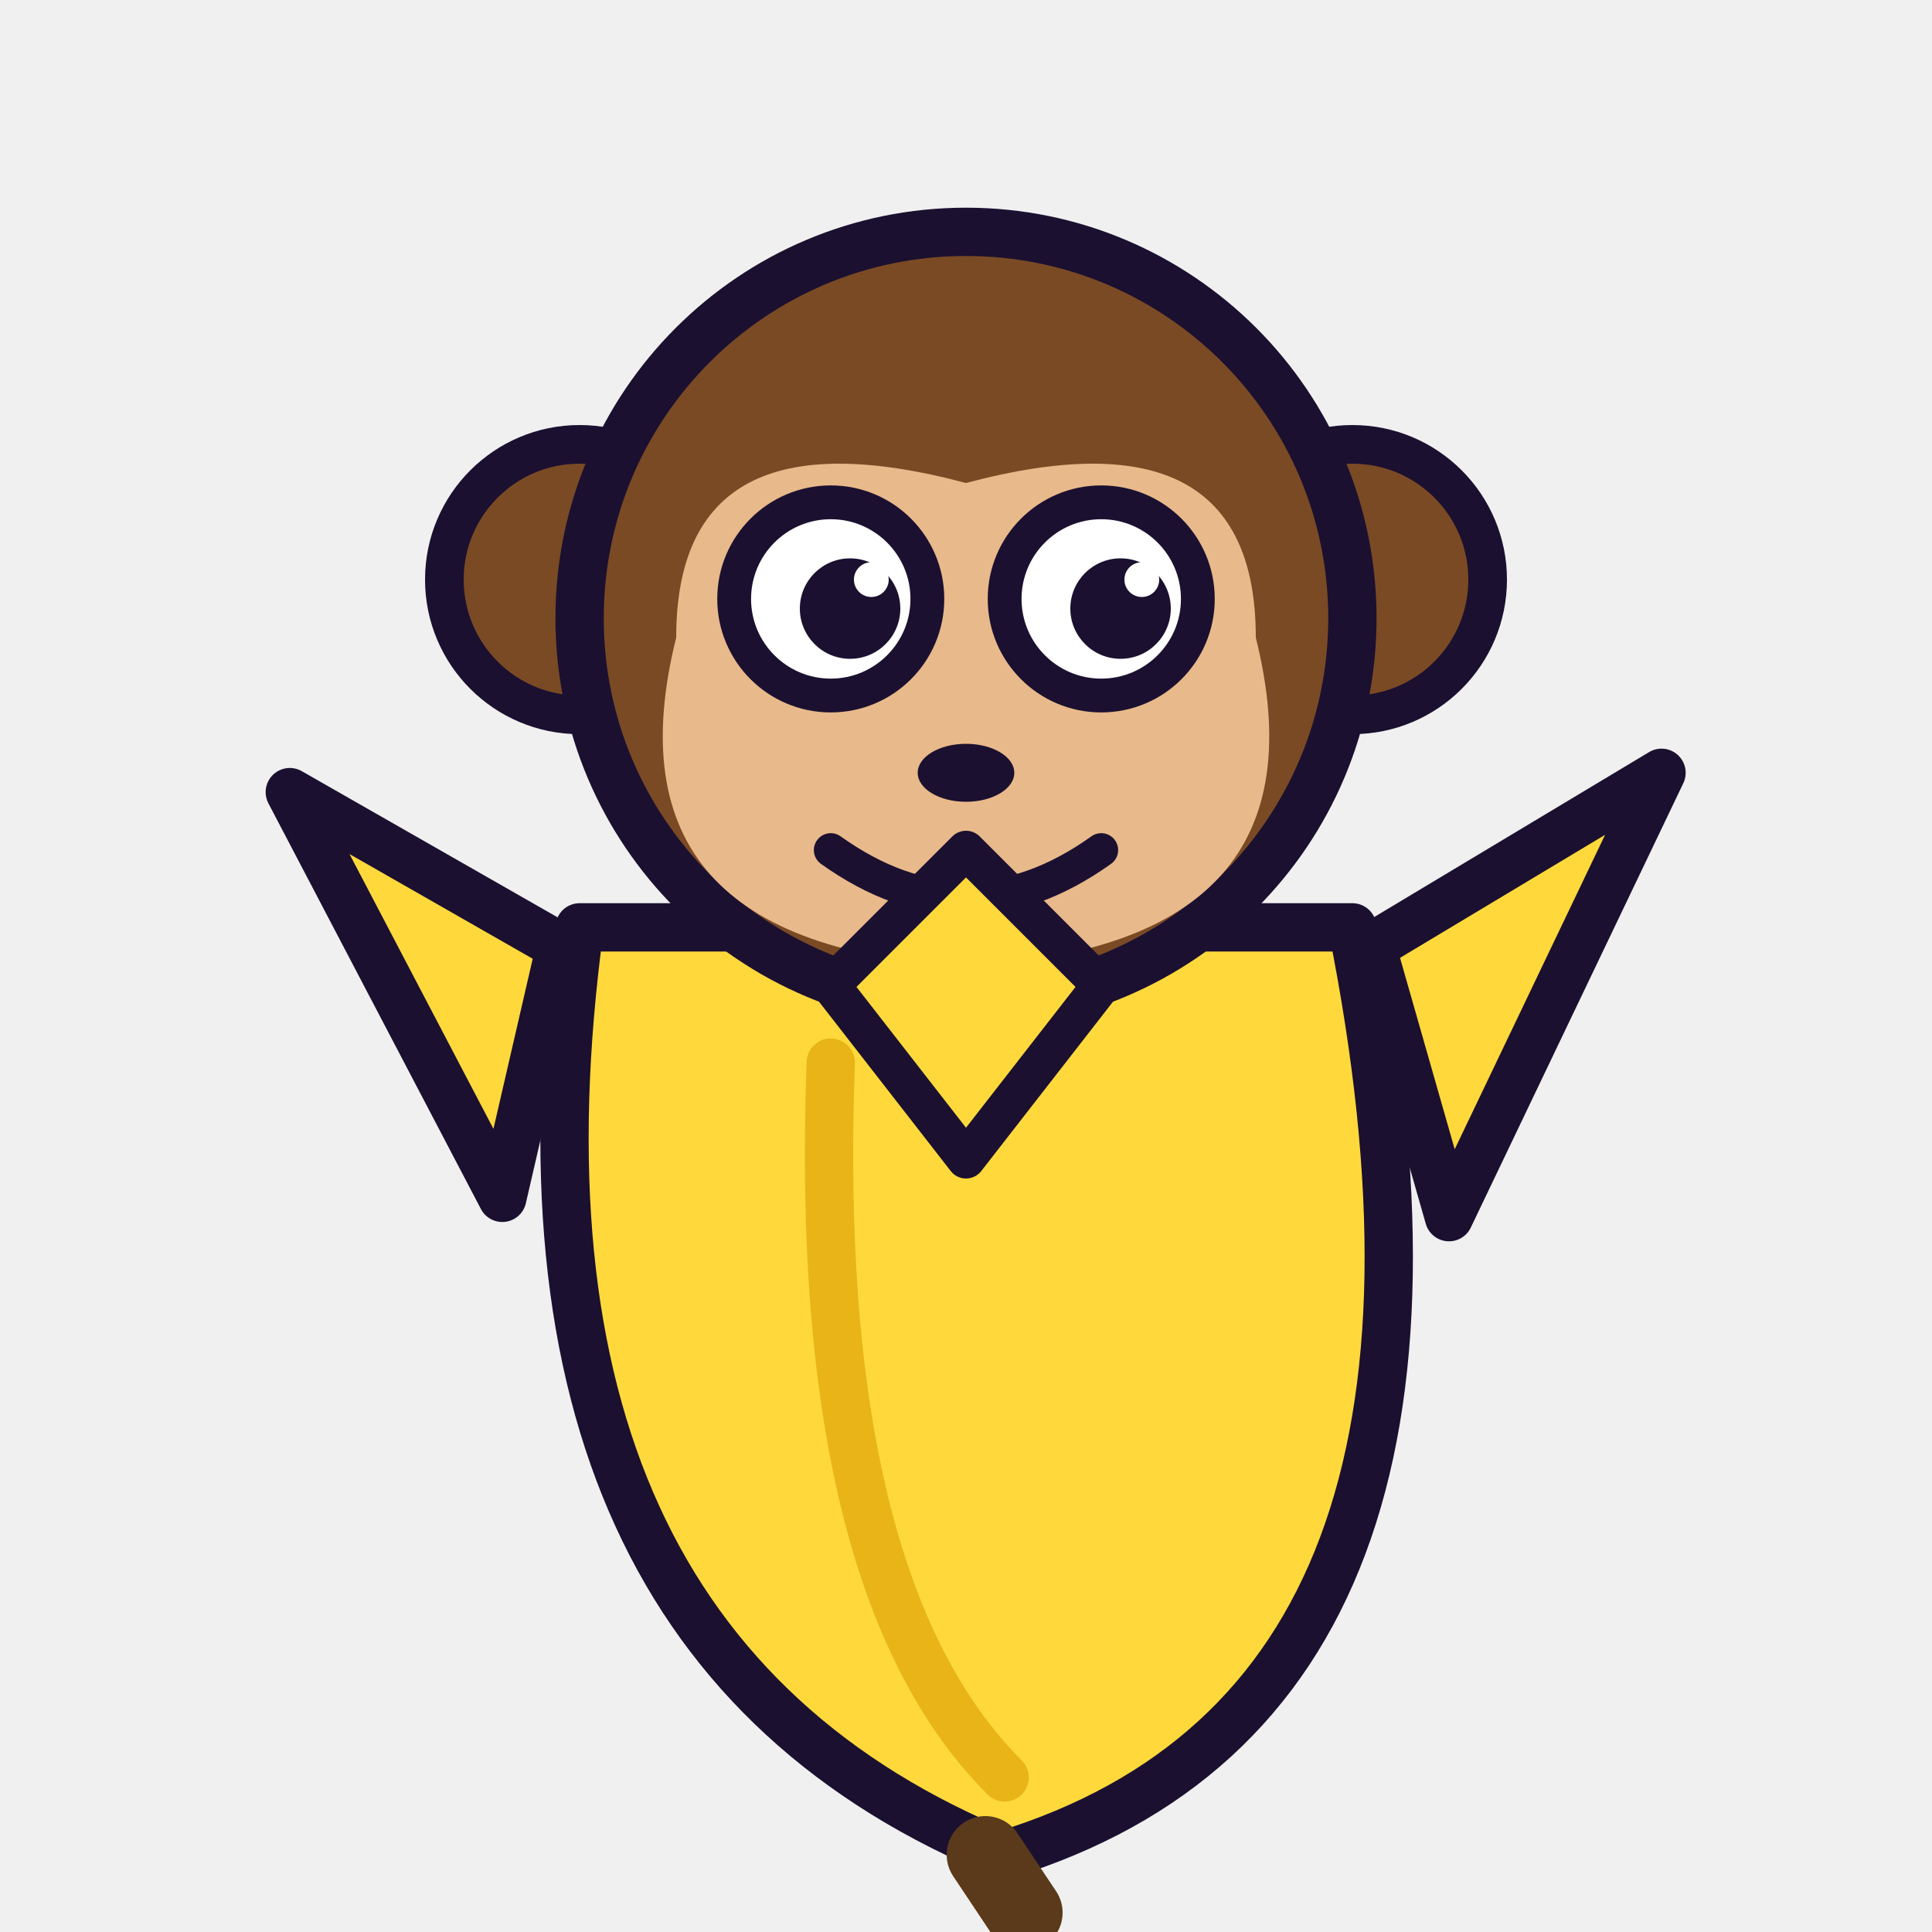
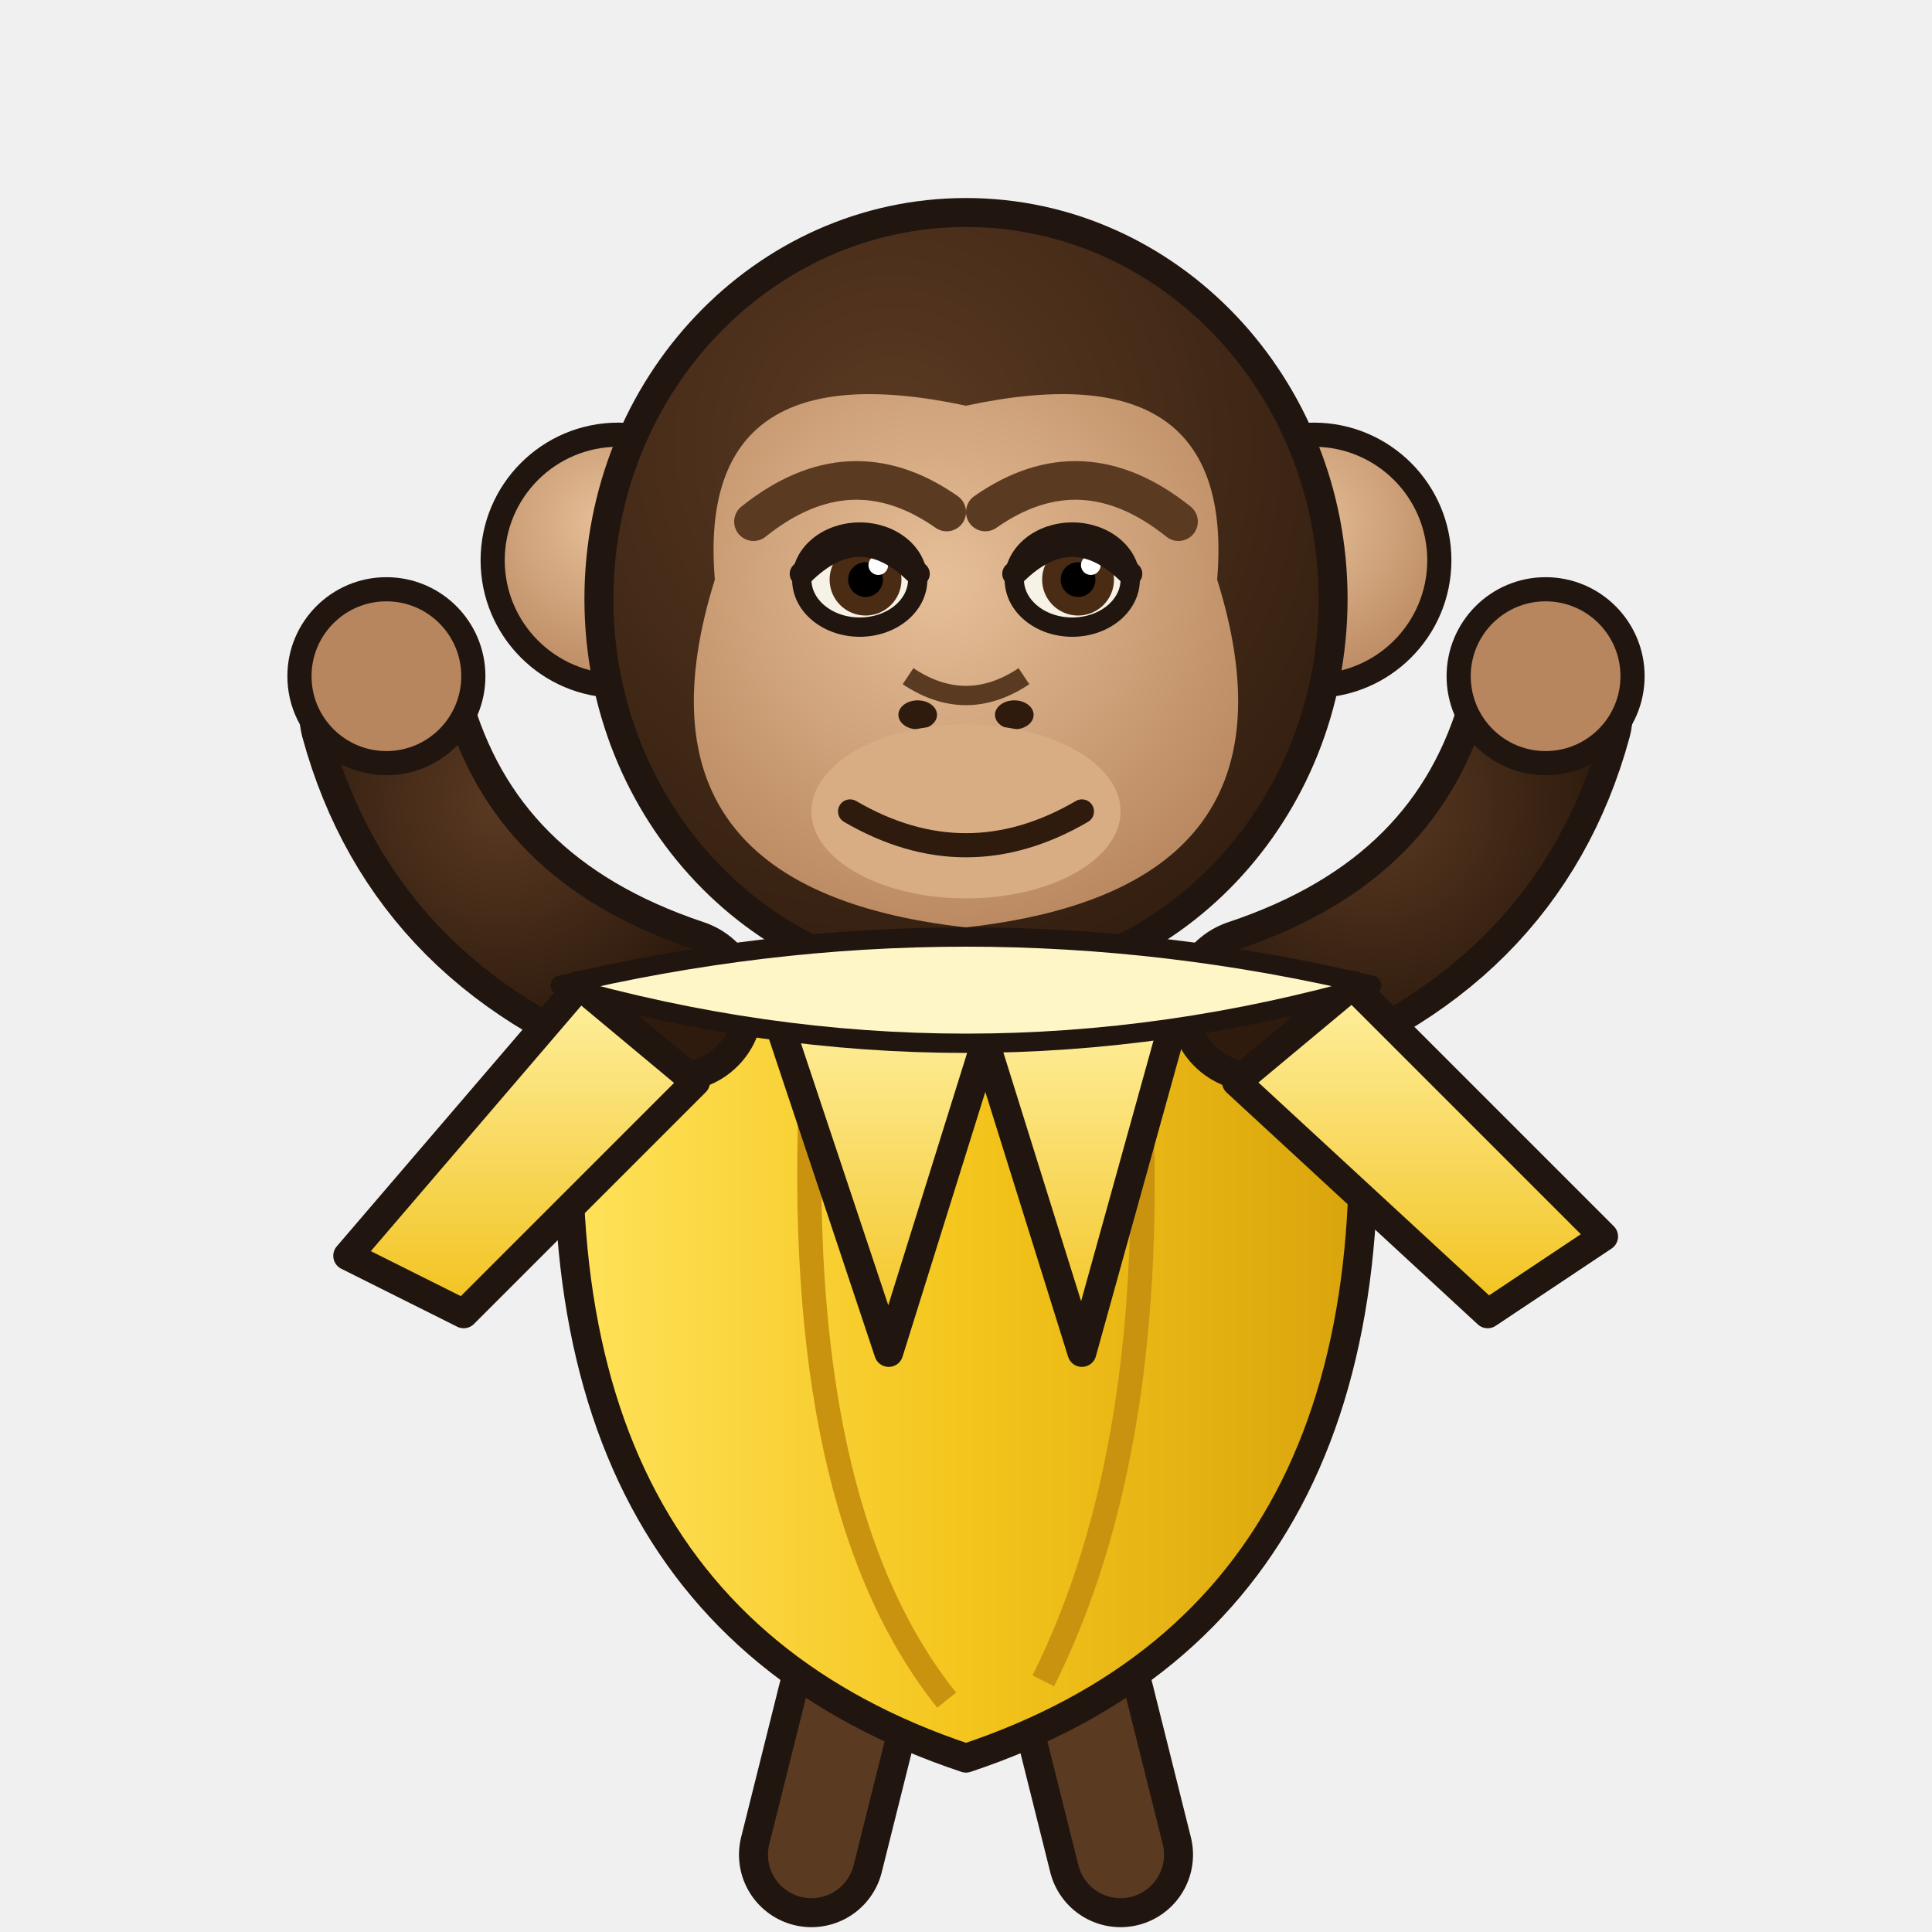
<svg xmlns="http://www.w3.org/2000/svg" viewBox="0 0 200 200">
-   <path d="M60 96 Q50 170 104 192 Q156 176 140 96 z" fill="#ffd93b" stroke="#1b1030" stroke-width="5" stroke-linejoin="round" stroke-linecap="round" />
-   <path d="M86 110 Q84 164 104 184" fill="none" stroke="#e8b417" stroke-width="5" stroke-linecap="round" />
-   <path d="M102 192 l4 6" stroke="#5a3a1a" stroke-width="8" stroke-linecap="round" />
-   <circle cx="60" cy="60" r="14" fill="#7a4a24" stroke="#1b1030" stroke-width="4" stroke-linejoin="round" stroke-linecap="round" />
-   <circle cx="140" cy="60" r="14" fill="#7a4a24" stroke="#1b1030" stroke-width="4" stroke-linejoin="round" stroke-linecap="round" />
-   <circle cx="100" cy="64" r="40" fill="#7a4a24" stroke="#1b1030" stroke-width="5" stroke-linejoin="round" stroke-linecap="round" />
-   <path d="M70 66 q0 -24 30 -16 q30 -8 30 16 q8 32 -30 34 q-38 -2 -30 -34 z" fill="#e8b98a" />
-   <circle cx="86" cy="62" r="10" fill="#fff" stroke="#1b1030" stroke-width="3.5" stroke-linejoin="round" stroke-linecap="round" />
-   <circle cx="88" cy="63" r="5.2" fill="#1b1030" />
-   <circle cx="90.2" cy="60" r="1.8" fill="#fff" />
-   <circle cx="114" cy="62" r="10" fill="#fff" stroke="#1b1030" stroke-width="3.5" stroke-linejoin="round" stroke-linecap="round" />
-   <circle cx="116" cy="63" r="5.2" fill="#1b1030" />
-   <circle cx="118.2" cy="60" r="1.8" fill="#fff" />
-   <ellipse cx="100" cy="80" rx="5" ry="3" fill="#1b1030" />
-   <path d="M86 88 q14 10 28 0" fill="none" stroke="#1b1030" stroke-width="3.5" stroke-linejoin="round" stroke-linecap="round" />
-   <path d="M58 98 L30 82 L52 124 z" fill="#ffd93b" stroke="#1b1030" stroke-width="5" stroke-linejoin="round" stroke-linecap="round" />
-   <path d="M142 98 L172 80 L150 126 z" fill="#ffd93b" stroke="#1b1030" stroke-width="5" stroke-linejoin="round" stroke-linecap="round" />
-   <path d="M86 102 L100 88 L114 102 L100 120 z" fill="#ffd93b" stroke="#1b1030" stroke-width="4" stroke-linejoin="round" stroke-linecap="round" />
+   <defs>
+     <linearGradient id="ban" x1="0" y1="0" x2="1" y2="0">
+       <stop offset="0.00" stop-color="#ffe25a" />
+       <stop offset="0.50" stop-color="#f4c51c" />
+       <stop offset="1.00" stop-color="#d9a40c" />
+     </linearGradient>
+     <linearGradient id="peel" x1="0" y1="0" x2="0" y2="1">
+       <stop offset="0.00" stop-color="#fff0a0" />
+       <stop offset="1.00" stop-color="#f2c21d" />
+     </linearGradient>
+     <radialGradient id="fur" cx="0.4" cy="0.3" r="0.8">
+       <stop offset="0.00" stop-color="#5b3a22" />
+       <stop offset="1.00" stop-color="#2e1b0e" />
+     </radialGradient>
+     <radialGradient id="face" cx="0.45" cy="0.35" r="0.7">
+       <stop offset="0.00" stop-color="#e6bf98" />
+       <stop offset="1.00" stop-color="#b8865e" />
+     </radialGradient>
+   </defs>
+   <path d="M88 176 L84 192" fill="none" stroke="#21150f" stroke-width="15" stroke-linecap="round" stroke-linejoin="round" />
+   <path d="M88 176 L84 192" fill="none" stroke="#5b3a22" stroke-width="9" stroke-linecap="round" stroke-linejoin="round" />
+   <path d="M112 176 L116 192" fill="none" stroke="#21150f" stroke-width="15" stroke-linecap="round" stroke-linejoin="round" />
+   <path d="M112 176 L116 192" fill="none" stroke="#5b3a22" stroke-width="9" stroke-linecap="round" stroke-linejoin="round" />
+   <path d="M60 102 Q52 166 100 182 Q148 166 140 102 z" fill="url(#ban)" stroke="#21150f" stroke-width="3" stroke-linejoin="round" stroke-linecap="round" />
+   <path d="M84 112 Q82 156 98 176 M118 112 Q120 150 108 174" fill="none" stroke="#c99310" stroke-width="2.5" />
+   <path d="M70 104 Q46 96 40 74" fill="none" stroke="#21150f" stroke-width="18" stroke-linecap="round" stroke-linejoin="round" />
+   <path d="M70 104 Q46 96 40 74" fill="none" stroke="url(#fur)" stroke-width="12" stroke-linecap="round" stroke-linejoin="round" />
+   <path d="M130 104 Q154 96 160 74" fill="none" stroke="#21150f" stroke-width="18" stroke-linecap="round" stroke-linejoin="round" />
+   <path d="M130 104 Q154 96 160 74" fill="none" stroke="url(#fur)" stroke-width="12" stroke-linecap="round" stroke-linejoin="round" />
+   <circle cx="40" cy="70" r="9" fill="#b8865e" stroke="#21150f" stroke-width="2.5" stroke-linejoin="round" stroke-linecap="round" />
+   <circle cx="160" cy="70" r="9" fill="#b8865e" stroke="#21150f" stroke-width="2.5" stroke-linejoin="round" stroke-linecap="round" />
+   <circle cx="64" cy="58" r="13" fill="url(#face)" stroke="#21150f" stroke-width="2.5" stroke-linejoin="round" stroke-linecap="round" />
+   <circle cx="136" cy="58" r="13" fill="url(#face)" stroke="#21150f" stroke-width="2.5" stroke-linejoin="round" stroke-linecap="round" />
+   <ellipse cx="100" cy="62" rx="38" ry="40" fill="url(#fur)" stroke="#21150f" stroke-width="3" stroke-linejoin="round" stroke-linecap="round" />
+   <path d="M74 60 Q72 36 100 42 Q128 36 126 60 Q136 92 100 96 Q64 92 74 60 z" fill="url(#face)" />
+   <path d="M78 54 q10 -8 20 -1 M102 53 q10 -7 20 1" stroke="#5b3a22" stroke-width="4" fill="none" stroke-linecap="round" />
+   <ellipse cx="89" cy="60" rx="6" ry="4.92" fill="#f7f2e6" stroke="#21150f" stroke-width="2" stroke-linejoin="round" stroke-linecap="round" />
+   <circle cx="89.6" cy="60" r="3.72" fill="#4a2c14" />
+   <circle cx="89.6" cy="60" r="1.8" fill="#000" />
+   <circle cx="90.92" cy="58.5" r="1.02" fill="#fff" />
+   <path d="M83 59.4 Q89 53.4 95 59.4" fill="none" stroke="#21150f" stroke-width="2.5" stroke-linecap="round" />
+   <ellipse cx="111" cy="60" rx="6" ry="4.92" fill="#f7f2e6" stroke="#21150f" stroke-width="2" stroke-linejoin="round" stroke-linecap="round" />
+   <circle cx="111.6" cy="60" r="3.72" fill="#4a2c14" />
+   <circle cx="111.6" cy="60" r="1.8" fill="#000" />
+   <circle cx="112.92" cy="58.5" r="1.02" fill="#fff" />
+   <path d="M105 59.4 Q111 53.4 117 59.4" fill="none" stroke="#21150f" stroke-width="2.5" stroke-linecap="round" />
+   <path d="M94 70 q6 4 12 0" stroke="#5b3a22" stroke-width="2" fill="none" />
+   <ellipse cx="95" cy="74" rx="2" ry="1.5" fill="#2e1b0e" />
+   <ellipse cx="105" cy="74" rx="2" ry="1.5" fill="#2e1b0e" />
+   <ellipse cx="100" cy="84" rx="16" ry="9" fill="#d9ad84" />
+   <path d="M88 84 q12 7 24 0" stroke="#2e1b0e" stroke-width="2.5" fill="none" stroke-linecap="round" />
+   <path d="M60 102 L36 130 L48 136 L72 112 z" fill="url(#peel)" stroke="#21150f" stroke-width="3" stroke-linejoin="round" stroke-linecap="round" />
+   <path d="M140 102 L166 128 L154 136 L128 112 z" fill="url(#peel)" stroke="#21150f" stroke-width="3" stroke-linejoin="round" stroke-linecap="round" />
+   <path d="M80 104 L92 140 L102 108 L112 140 L122 104 z" fill="url(#peel)" stroke="#21150f" stroke-width="3" stroke-linejoin="round" stroke-linecap="round" />
+   <path d="M58 102 Q100 92 142 102 Q100 114 58 102 z" fill="#fff6c8" stroke="#21150f" stroke-width="2" stroke-linejoin="round" stroke-linecap="round" />
</svg>
